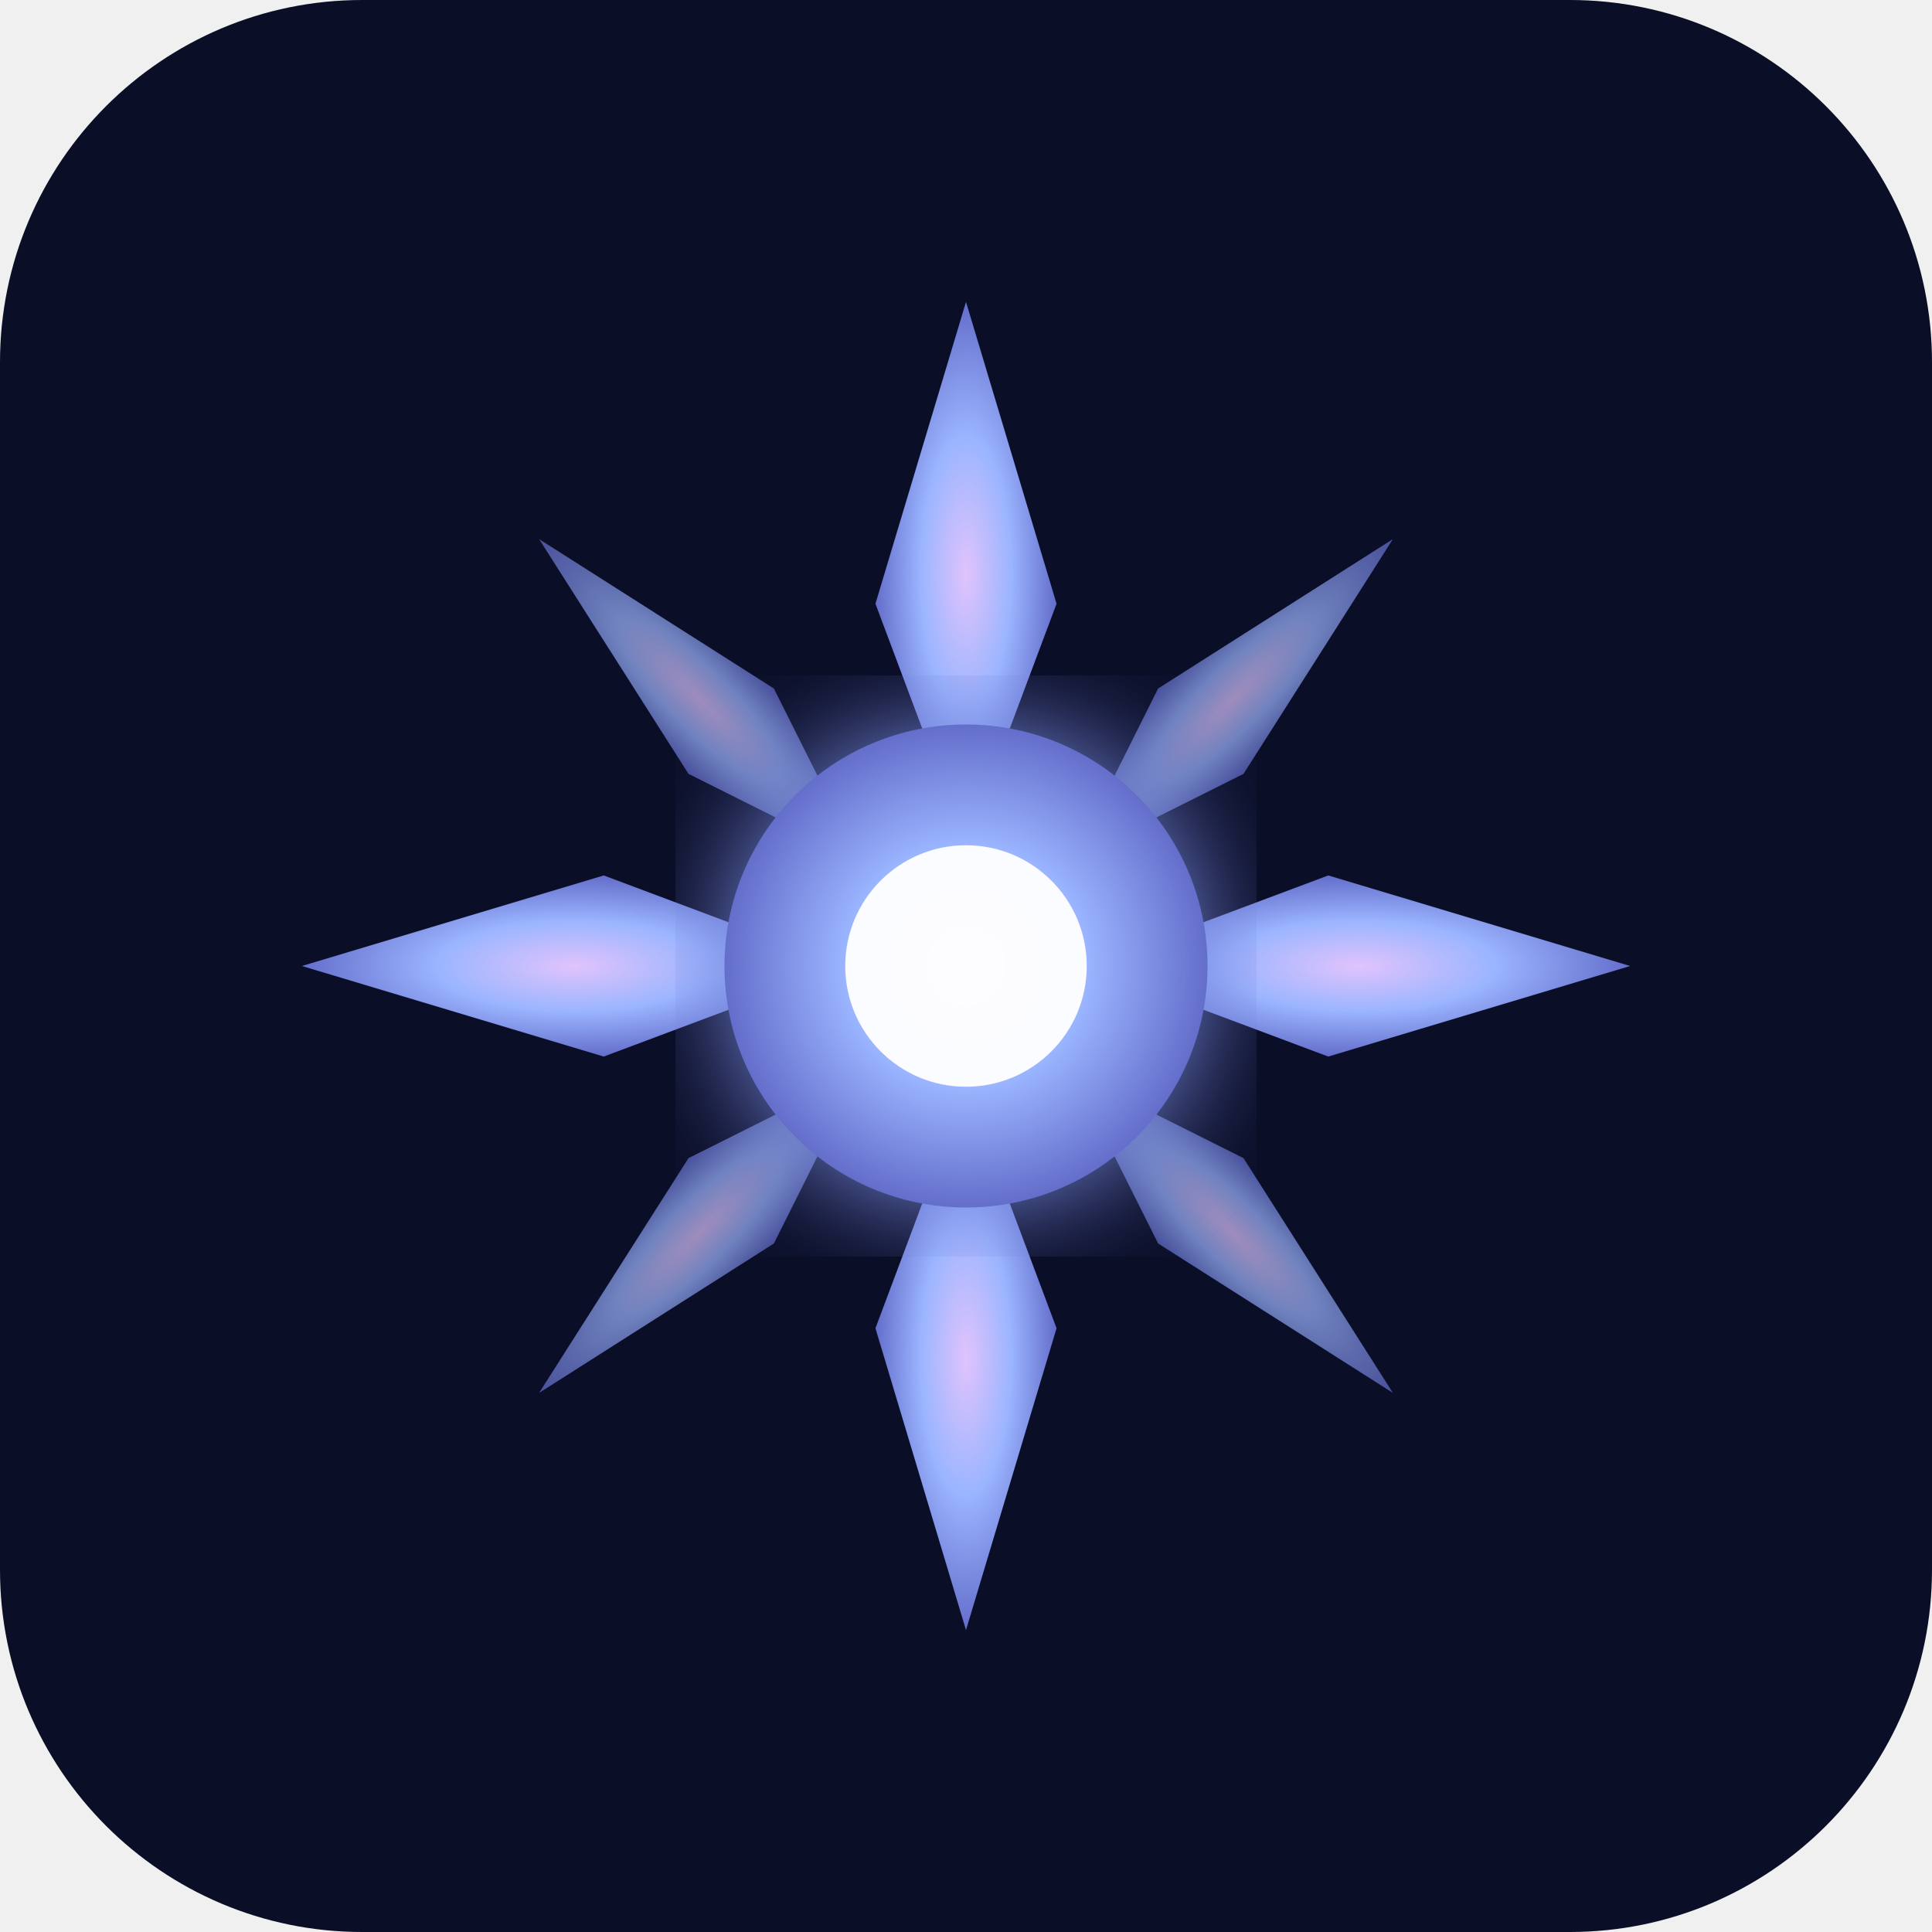
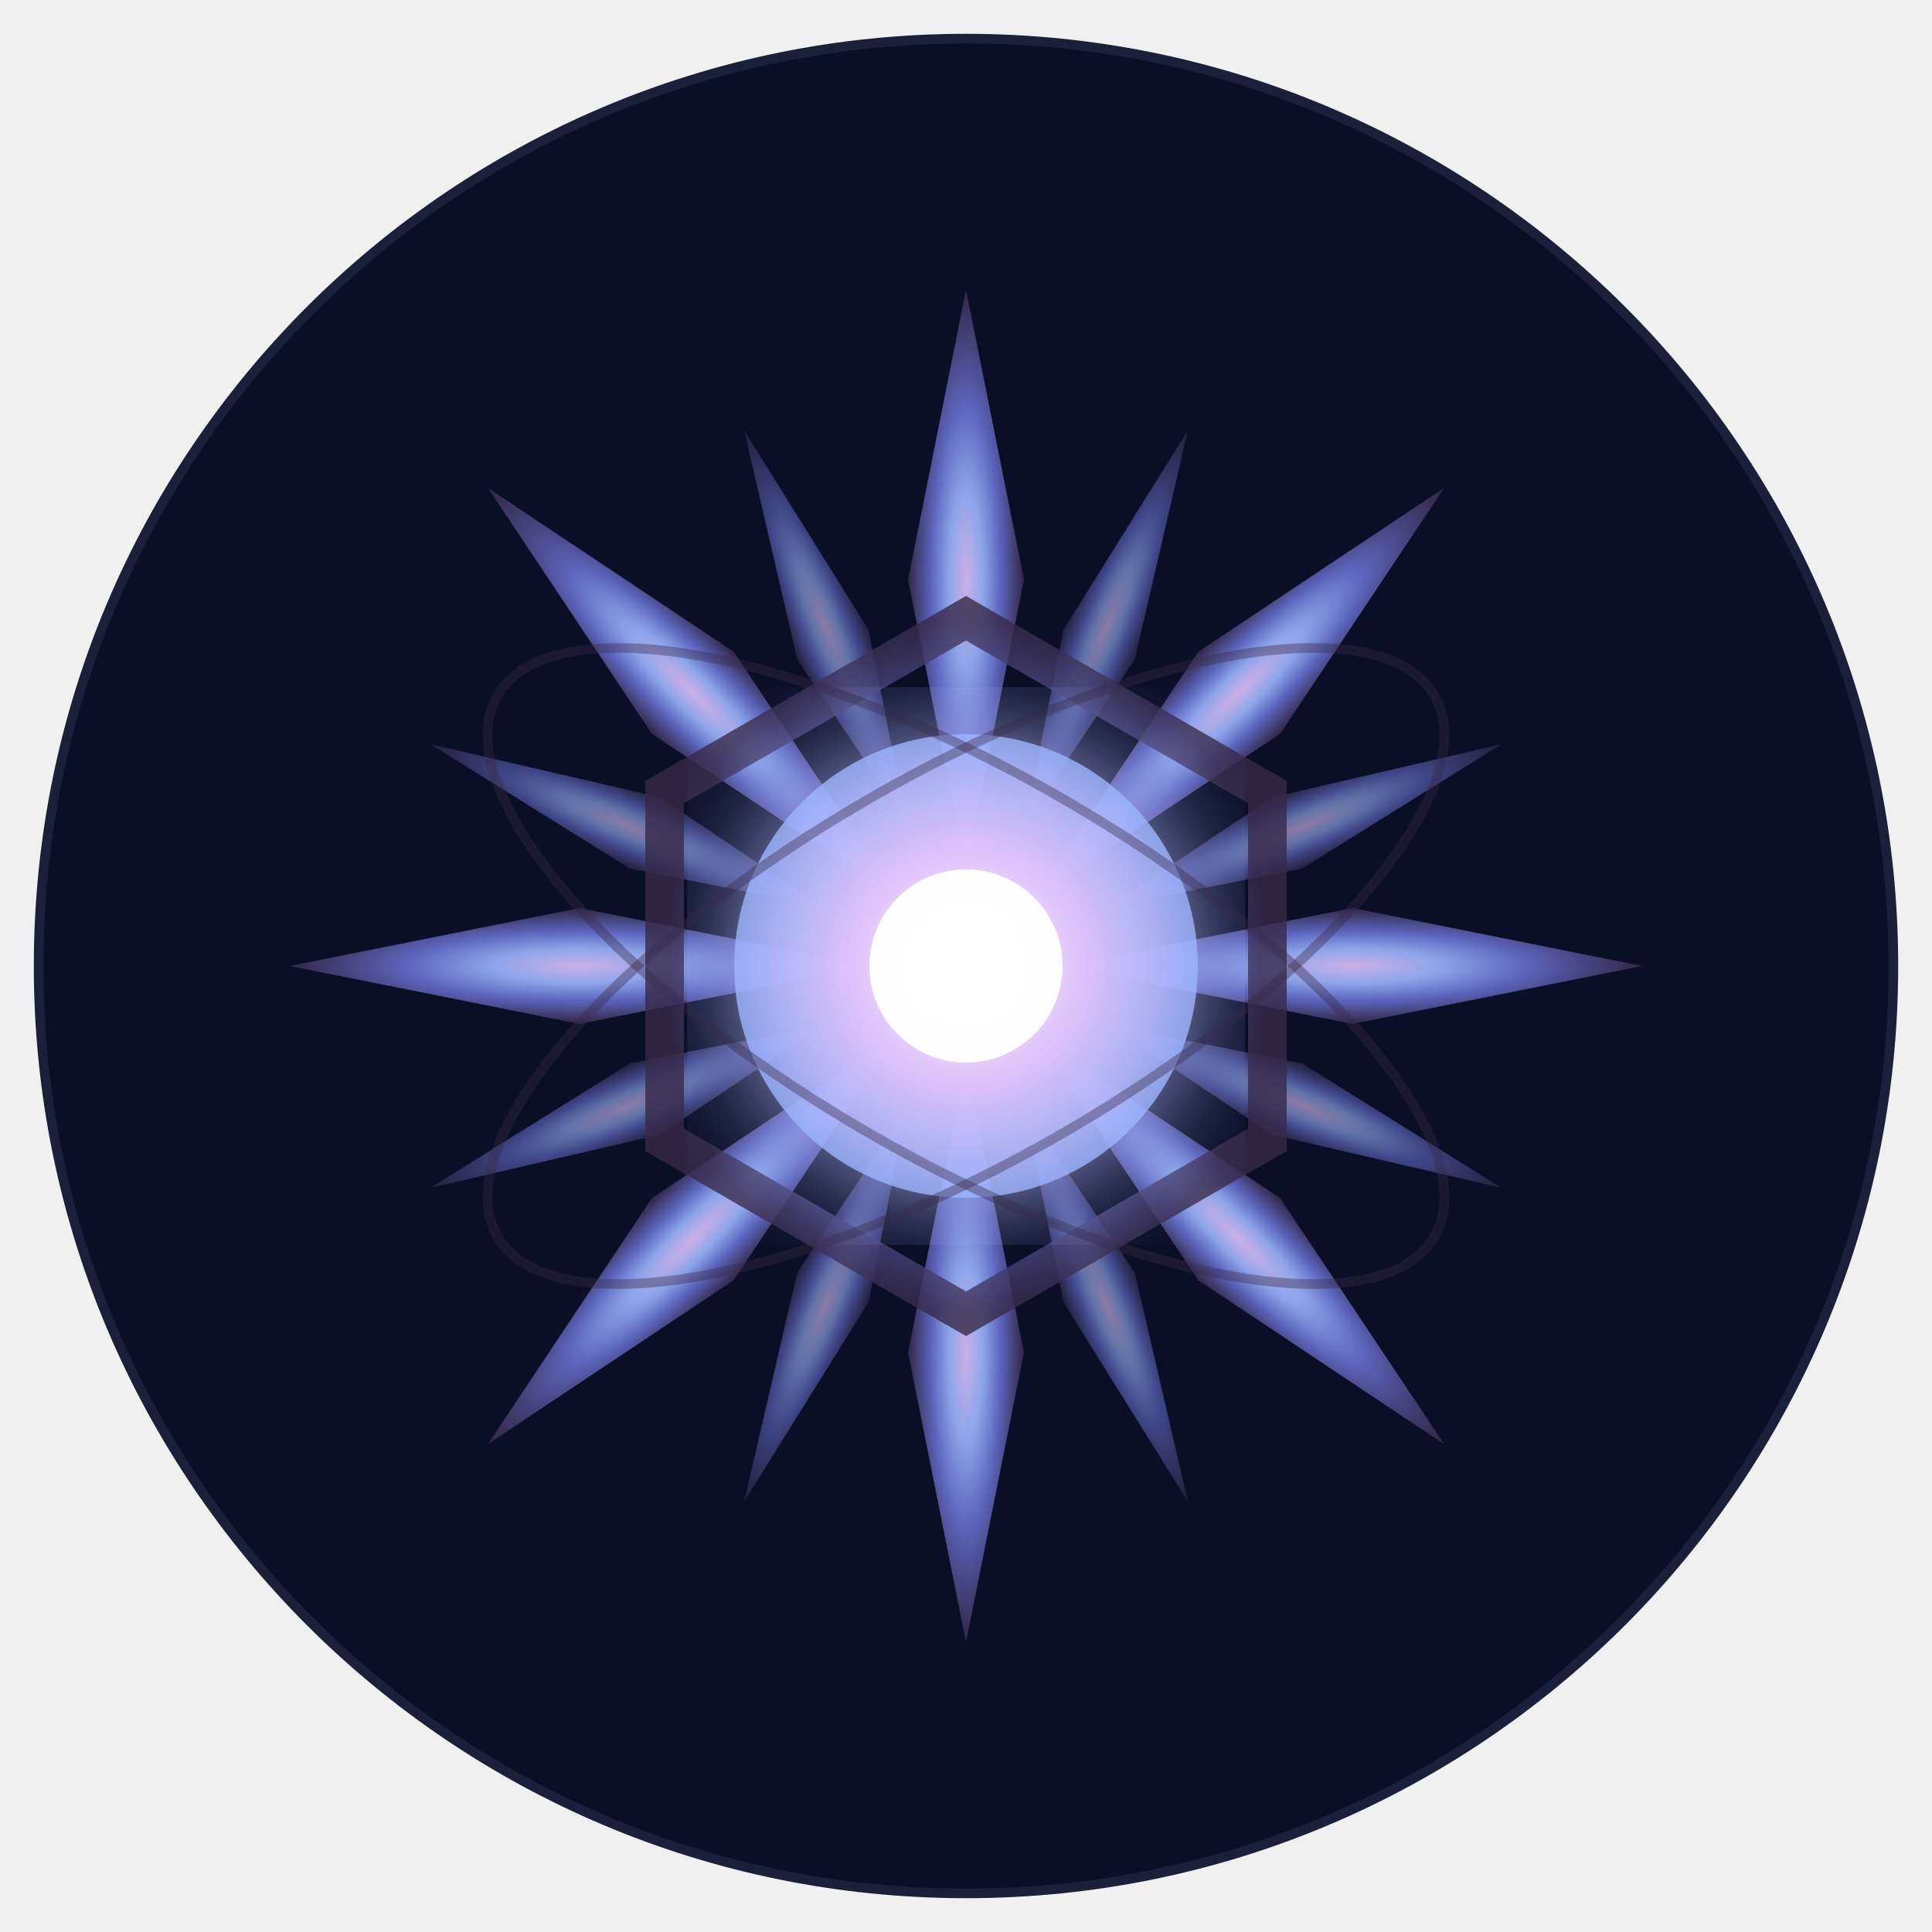
- <svg xmlns="http://www.w3.org/2000/svg" viewBox="0 0 32 32">
+ <svg xmlns="http://www.w3.org/2000/svg" viewBox="0 0 100 100">
  <defs>
-     <radialGradient id="novaGrad" cx="50%" cy="50%">
+     <radialGradient id="novaGradient" cx="50%" cy="50%">
      <stop offset="0%" style="stop-color:#E0C3FC;stop-opacity:1" />
-       <stop offset="50%" style="stop-color:#9BB5FF;stop-opacity:1" />
-       <stop offset="100%" style="stop-color:#646ECB;stop-opacity:1" />
+       <stop offset="30%" style="stop-color:#9BB5FF;stop-opacity:1" />
+       <stop offset="60%" style="stop-color:#646ECB;stop-opacity:1" />
+       <stop offset="100%" style="stop-color:#372948;stop-opacity:1" />
    </radialGradient>
-     <filter id="smallGlow">
-       <feGaussianBlur stdDeviation="1" result="coloredBlur" />
+     <filter id="glow">
+       <feGaussianBlur stdDeviation="3" result="coloredBlur" />
      <feMerge>
        <feMergeNode in="coloredBlur" />
        <feMergeNode in="SourceGraphic" />
      </feMerge>
    </filter>
+     <radialGradient id="coreGradient">
+       <stop offset="0%" style="stop-color:#FFFFFF;stop-opacity:1" />
+       <stop offset="50%" style="stop-color:#E0C3FC;stop-opacity:0.9" />
+       <stop offset="100%" style="stop-color:#9BB5FF;stop-opacity:0.8" />
+     </radialGradient>
  </defs>
-   <rect width="32" height="32" rx="6" fill="#0A0E27" />
-   <g transform="translate(16, 16)">
-     <path d="M 0,-11 L 1.5,-6 L 0,-2 L -1.5,-6 Z" fill="url(#novaGrad)" transform="rotate(0)" />
-     <path d="M 0,-11 L 1.5,-6 L 0,-2 L -1.5,-6 Z" fill="url(#novaGrad)" transform="rotate(90)" />
-     <path d="M 0,-11 L 1.5,-6 L 0,-2 L -1.5,-6 Z" fill="url(#novaGrad)" transform="rotate(180)" />
-     <path d="M 0,-11 L 1.5,-6 L 0,-2 L -1.5,-6 Z" fill="url(#novaGrad)" transform="rotate(270)" />
-     <path d="M 0,-10 L 1,-5.5 L 0,-2.5 L -1,-5.5 Z" fill="url(#novaGrad)" opacity="0.7" transform="rotate(45)" />
-     <path d="M 0,-10 L 1,-5.5 L 0,-2.5 L -1,-5.5 Z" fill="url(#novaGrad)" opacity="0.7" transform="rotate(135)" />
-     <path d="M 0,-10 L 1,-5.5 L 0,-2.5 L -1,-5.5 Z" fill="url(#novaGrad)" opacity="0.7" transform="rotate(225)" />
-     <path d="M 0,-10 L 1,-5.5 L 0,-2.5 L -1,-5.5 Z" fill="url(#novaGrad)" opacity="0.7" transform="rotate(315)" />
+   <circle cx="50" cy="50" r="48" fill="#0A0E27" stroke="#1A1F3A" stroke-width="0.5" />
+   <g transform="translate(50, 50)">
+     <path d="M 0,-35 L 3,-20 L 0,-5 L -3,-20 Z" fill="url(#novaGradient)" opacity="0.9" transform="rotate(0)" />
+     <path d="M 0,-35 L 3,-20 L 0,-5 L -3,-20 Z" fill="url(#novaGradient)" opacity="0.9" transform="rotate(45)" />
+     <path d="M 0,-35 L 3,-20 L 0,-5 L -3,-20 Z" fill="url(#novaGradient)" opacity="0.9" transform="rotate(90)" />
+     <path d="M 0,-35 L 3,-20 L 0,-5 L -3,-20 Z" fill="url(#novaGradient)" opacity="0.9" transform="rotate(135)" />
+     <path d="M 0,-35 L 3,-20 L 0,-5 L -3,-20 Z" fill="url(#novaGradient)" opacity="0.9" transform="rotate(180)" />
+     <path d="M 0,-35 L 3,-20 L 0,-5 L -3,-20 Z" fill="url(#novaGradient)" opacity="0.9" transform="rotate(225)" />
+     <path d="M 0,-35 L 3,-20 L 0,-5 L -3,-20 Z" fill="url(#novaGradient)" opacity="0.9" transform="rotate(270)" />
+     <path d="M 0,-35 L 3,-20 L 0,-5 L -3,-20 Z" fill="url(#novaGradient)" opacity="0.9" transform="rotate(315)" />
+     <path d="M 0,-30 L 2,-18 L 0,-8 L -2,-18 Z" fill="url(#novaGradient)" opacity="0.6" transform="rotate(22.5)" />
+     <path d="M 0,-30 L 2,-18 L 0,-8 L -2,-18 Z" fill="url(#novaGradient)" opacity="0.6" transform="rotate(67.5)" />
+     <path d="M 0,-30 L 2,-18 L 0,-8 L -2,-18 Z" fill="url(#novaGradient)" opacity="0.6" transform="rotate(112.5)" />
+     <path d="M 0,-30 L 2,-18 L 0,-8 L -2,-18 Z" fill="url(#novaGradient)" opacity="0.6" transform="rotate(157.5)" />
+     <path d="M 0,-30 L 2,-18 L 0,-8 L -2,-18 Z" fill="url(#novaGradient)" opacity="0.6" transform="rotate(202.5)" />
+     <path d="M 0,-30 L 2,-18 L 0,-8 L -2,-18 Z" fill="url(#novaGradient)" opacity="0.6" transform="rotate(247.5)" />
+     <path d="M 0,-30 L 2,-18 L 0,-8 L -2,-18 Z" fill="url(#novaGradient)" opacity="0.6" transform="rotate(292.5)" />
+     <path d="M 0,-30 L 2,-18 L 0,-8 L -2,-18 Z" fill="url(#novaGradient)" opacity="0.6" transform="rotate(337.5)" />
  </g>
-   <circle cx="16" cy="16" r="4" fill="url(#novaGrad)" filter="url(#smallGlow)" />
-   <circle cx="16" cy="16" r="2" fill="#FFFFFF" opacity="0.95" />
+   <g transform="translate(50, 50)">
+     <polygon points="0,-18 15.6,-9 15.6,9 0,18 -15.6,9 -15.6,-9" fill="none" stroke="url(#novaGradient)" stroke-width="2" opacity="0.8" />
+   </g>
+   <circle cx="50" cy="50" r="12" fill="url(#coreGradient)" filter="url(#glow)" />
+   <circle cx="50" cy="50" r="5" fill="#FFFFFF" opacity="0.95" />
+   <ellipse cx="50" cy="50" rx="28" ry="10" fill="none" stroke="url(#novaGradient)" stroke-width="0.5" opacity="0.4" transform="rotate(30 50 50)" />
+   <ellipse cx="50" cy="50" rx="28" ry="10" fill="none" stroke="url(#novaGradient)" stroke-width="0.5" opacity="0.4" transform="rotate(-30 50 50)" />
</svg>
